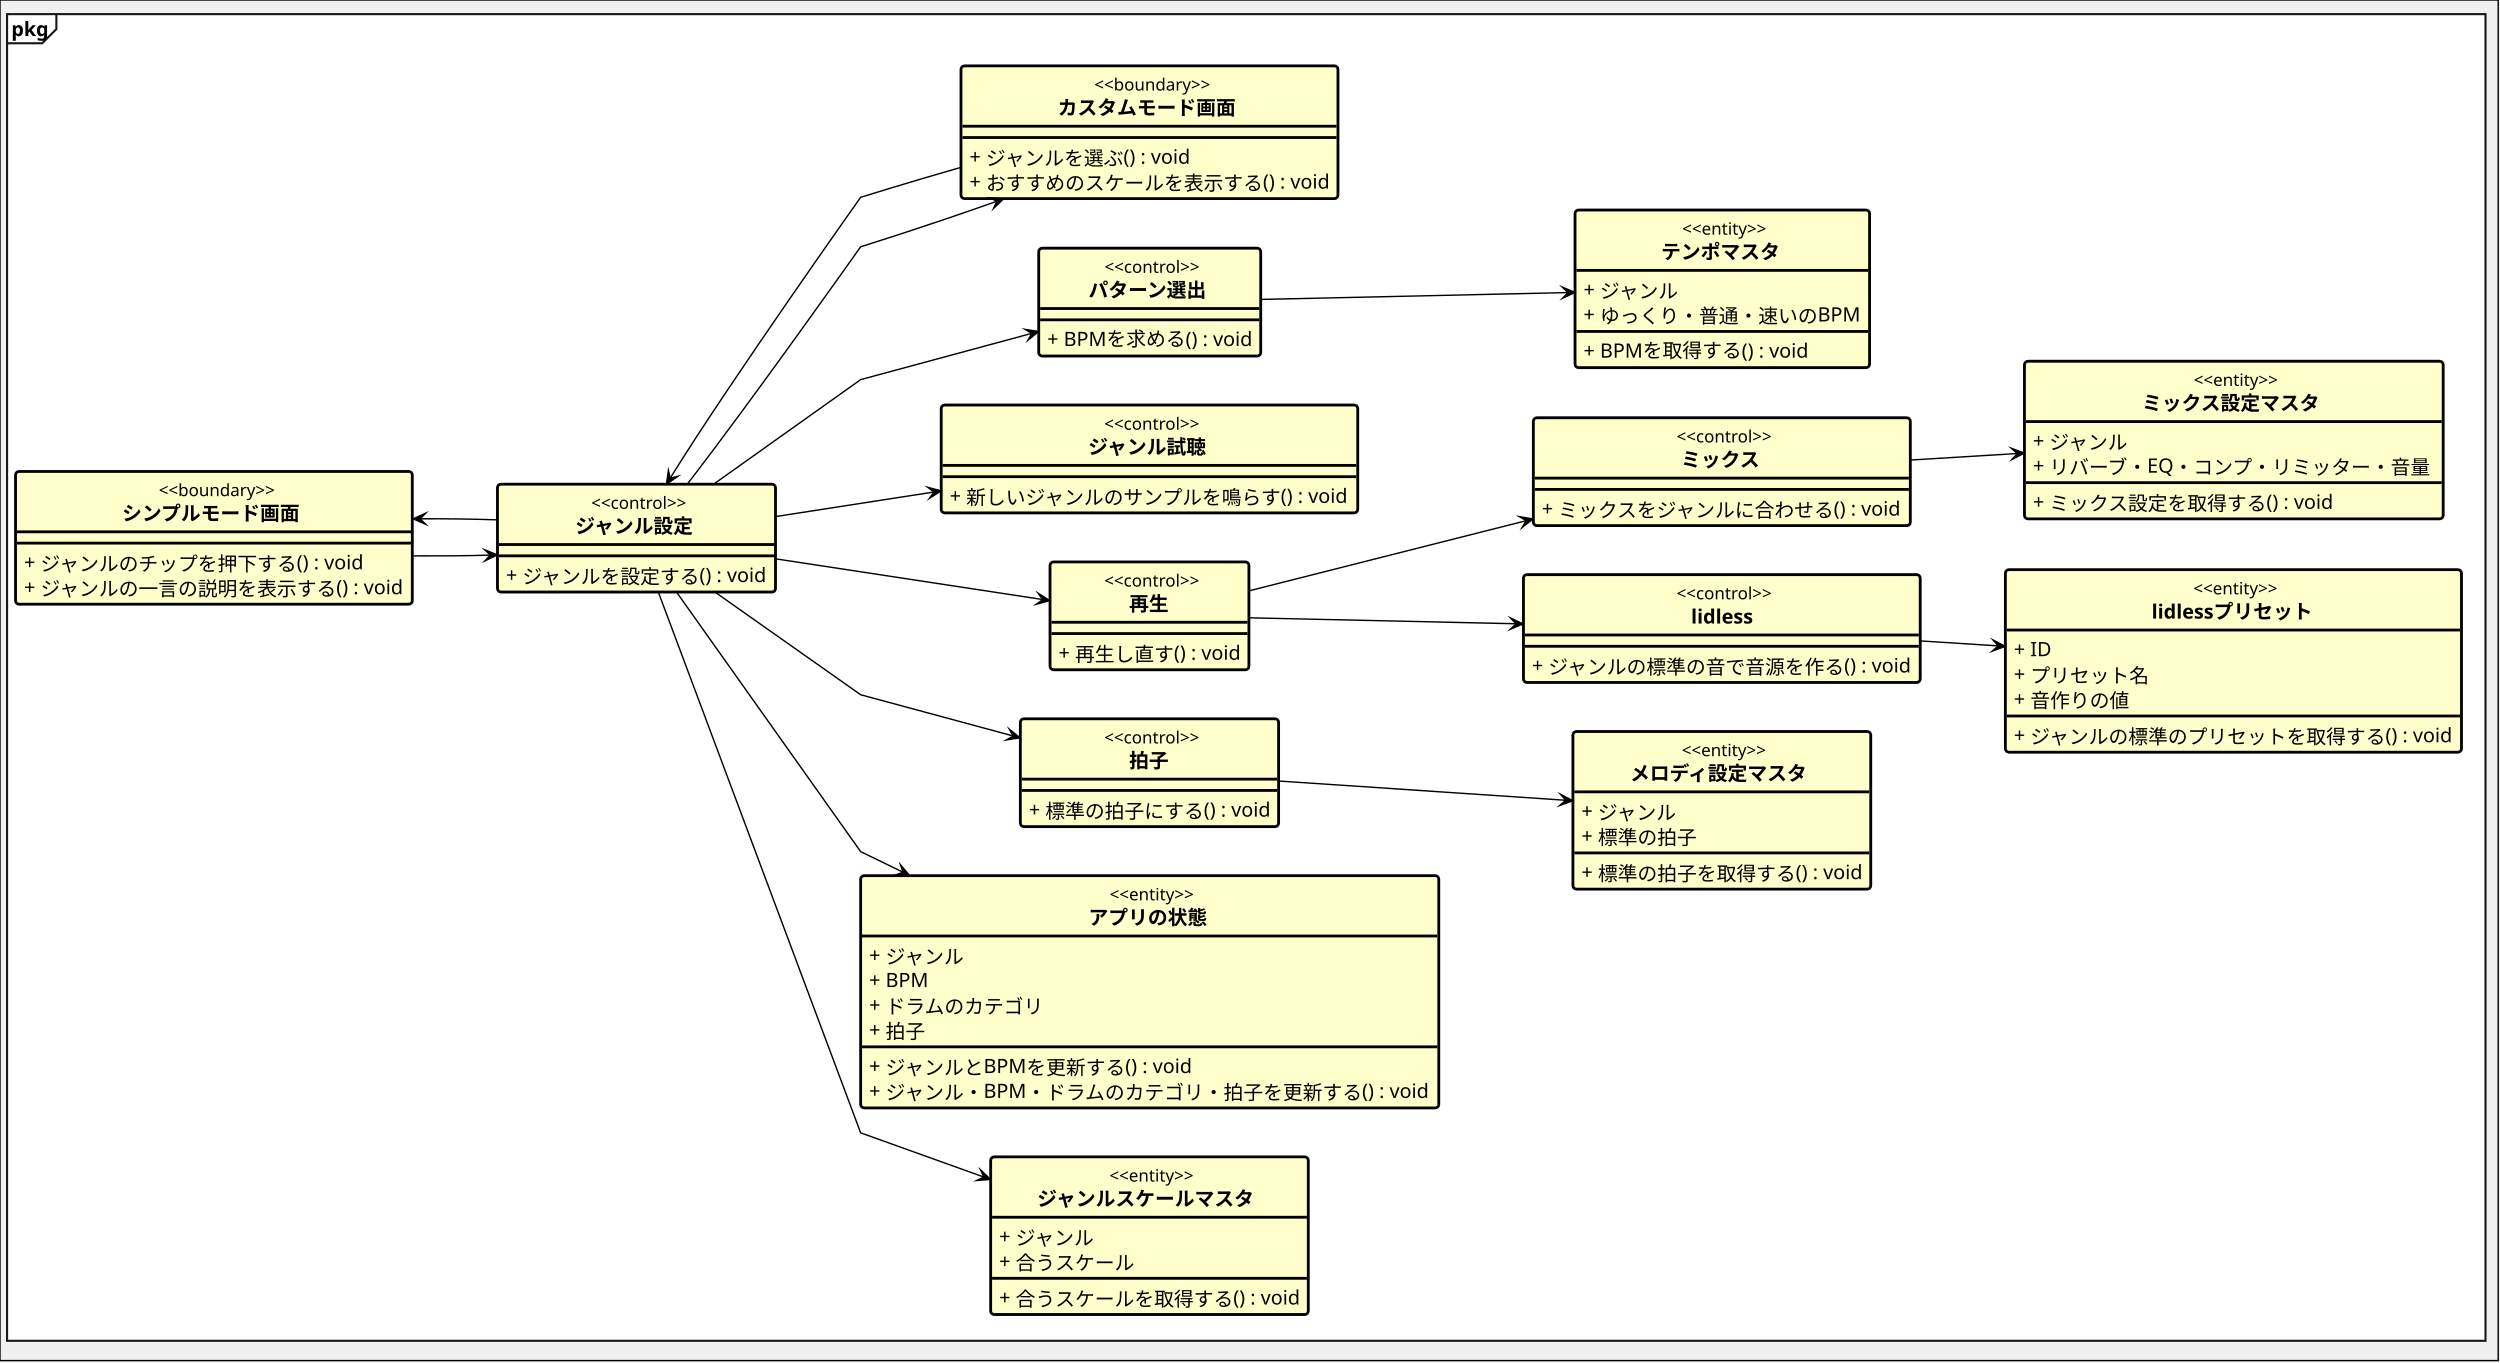
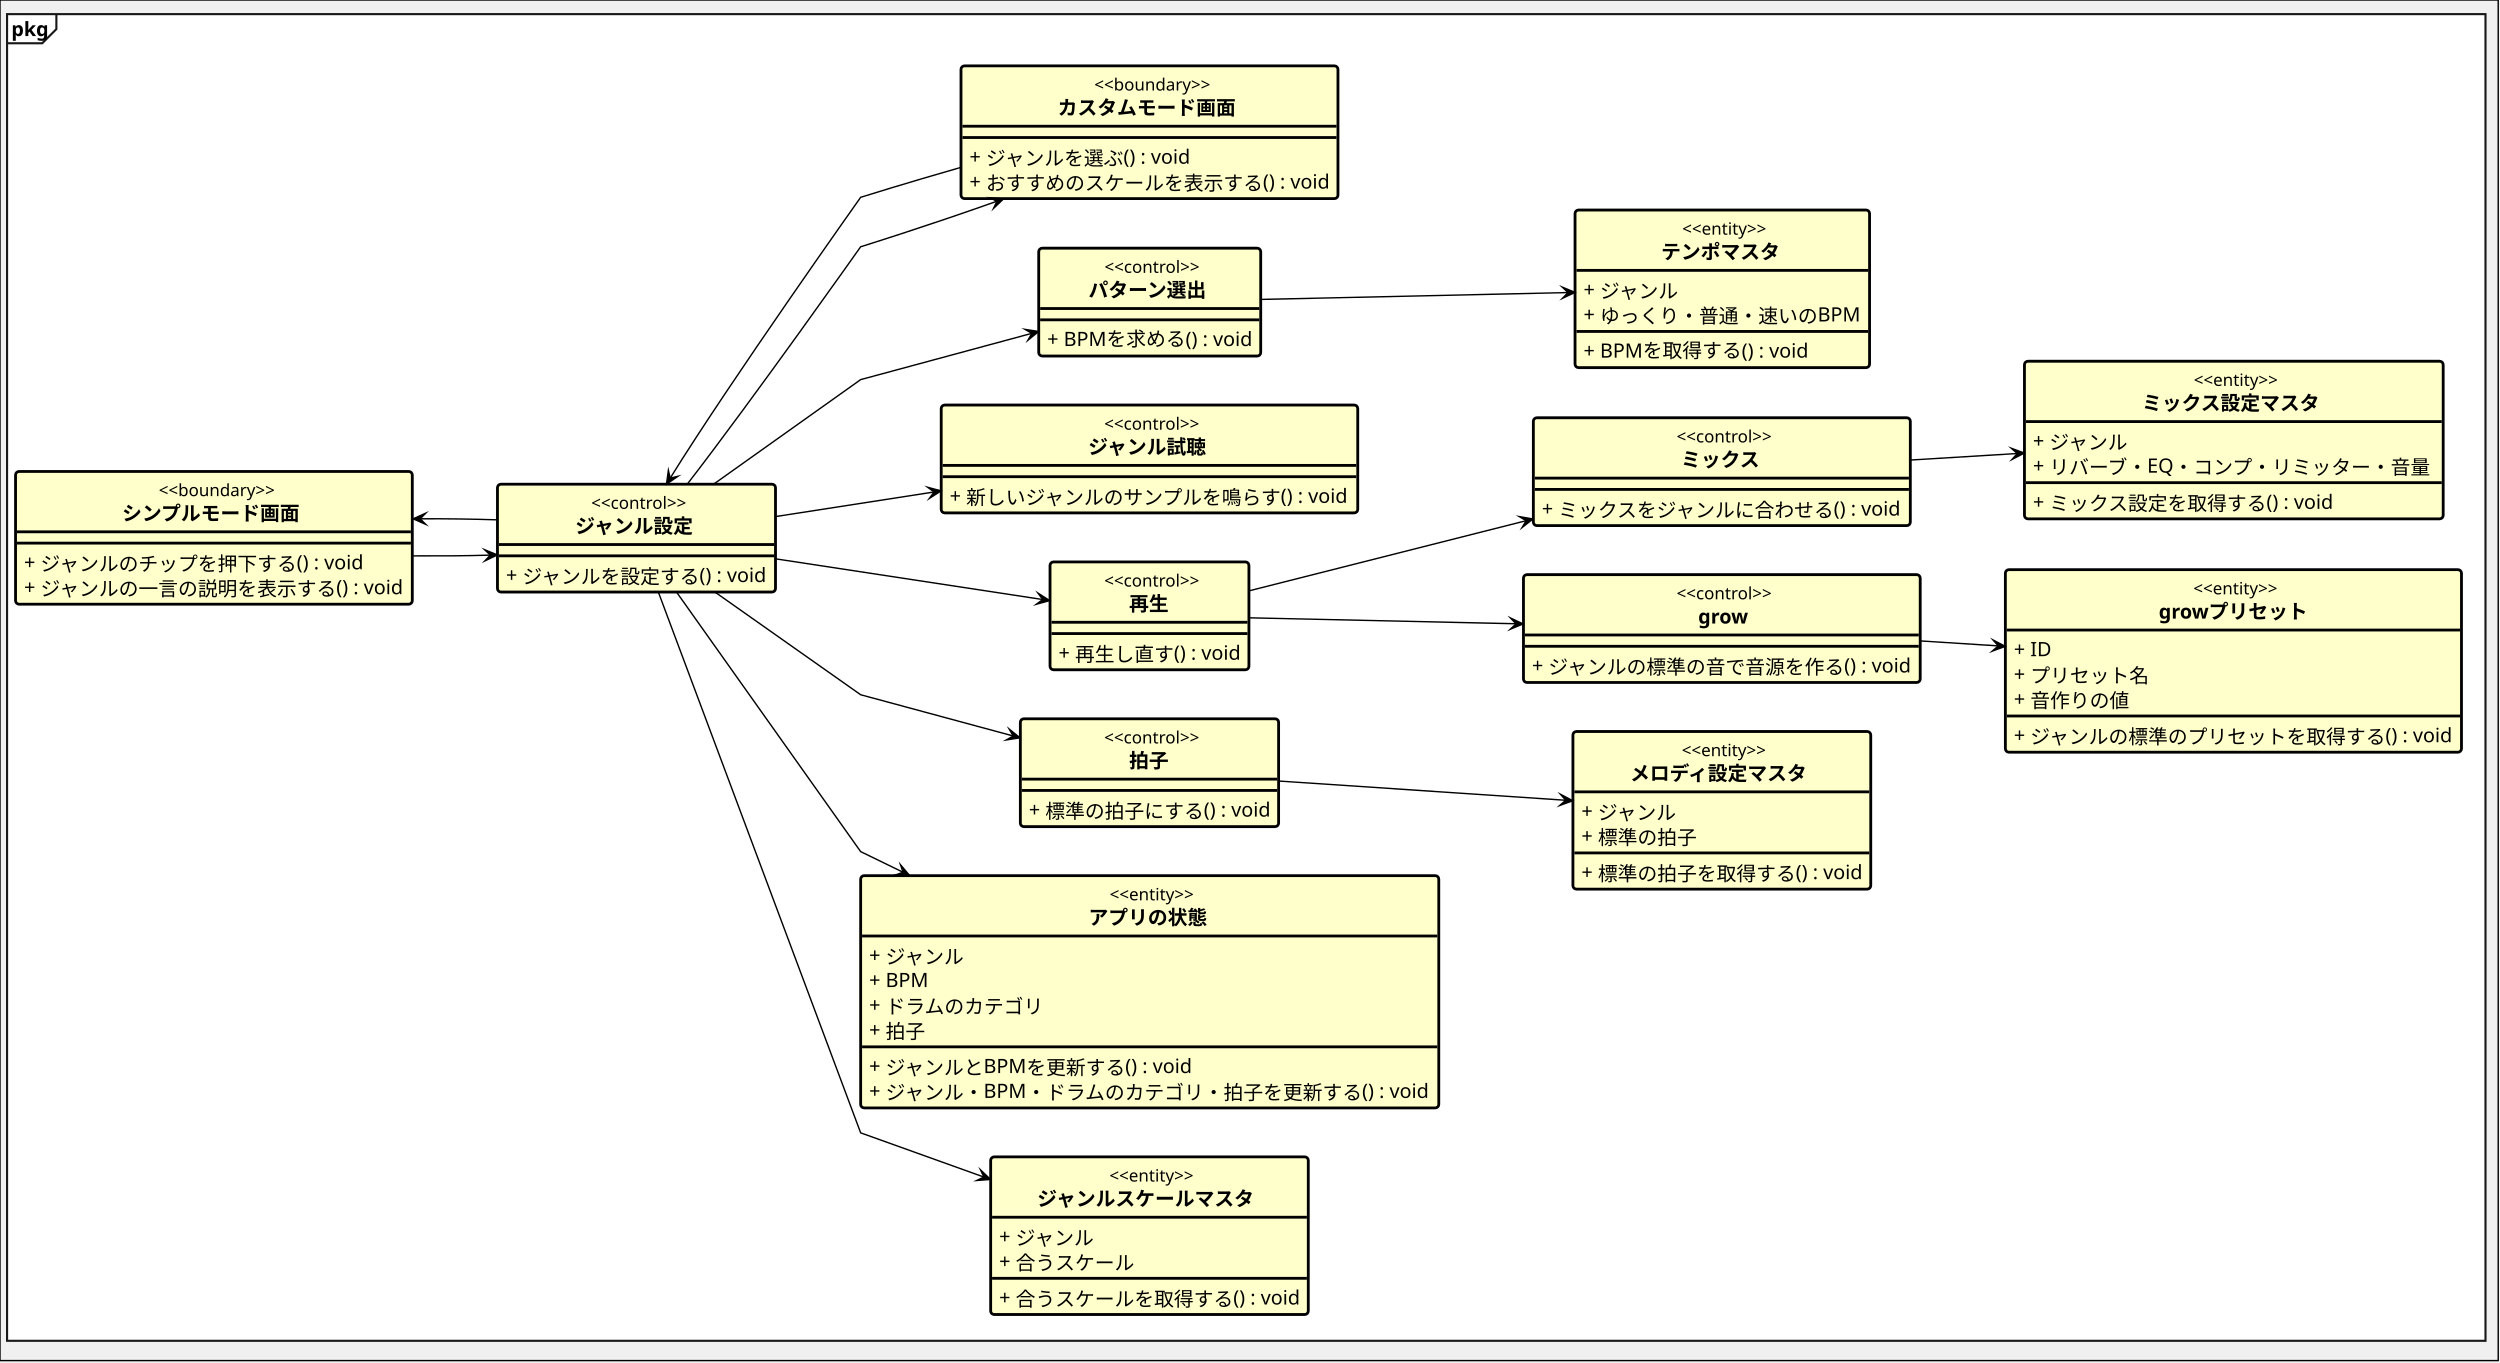
<svg xmlns="http://www.w3.org/2000/svg" version="1.1" data-diagram-type="CLASS" style="width:1769px;height:964px;background:#FFFFFF;" width="1769px" height="964px" viewBox="0 0 1769 964" zoomAndPan="magnify" preserveAspectRatio="none" contentStyleType="text/css">
  <defs />
  <g font-family="sans-serif" lengthAdjust="spacing">
    <rect x="0" y="0" width="1767.741" height="962.75" fill="none" style="stroke:#000;stroke-width:1;" />
    <rect x="5" y="10" width="1753.741" height="938.75" fill="#FFF" style="stroke:#181818;stroke-width:1.5;" />
    <path d="M39.89,10 L39.89,20.609 L29.89,30.609 L5,30.609" style="stroke:#181818;stroke-width:1.5;" fill="none" />
    <text x="8" y="25.533" fill="#000" font-size="14" textLength="24.89" font-weight="700">pkg</text>
    <g class="entity" data-qualified-name="B1" id="ent0001" data-source-line="4">
      <rect x="11" y="333.609" width="280.741" height="93.922" fill="#FFC" style="stroke:#000;stroke-width:2;" rx="2.5" ry="2.5" />
      <text x="112.335" y="351.066" fill="#000" font-size="12" textLength="78.07">&lt;&lt;boundary&gt;&gt;</text>
      <text x="86.402" y="368.236" fill="#000" font-size="14" textLength="129.938" font-weight="700">シンプルモード画面</text>
      <line x1="12" y1="376.313" x2="290.741" y2="376.313" style="stroke:#000;stroke-width:2;" />
      <line x1="12" y1="384.313" x2="290.741" y2="384.313" style="stroke:#000;stroke-width:2;" />
      <text x="17" y="402.846" fill="#000" font-size="14" textLength="240.741">+ ジャンルのチップを押下する() : void</text>
      <text x="17" y="420.455" fill="#000" font-size="14" textLength="268.741">+ ジャンルの一言の説明を表示する() : void</text>
    </g>
    <g class="entity" data-qualified-name="B2" id="ent0002" data-source-line="8">
      <rect x="680" y="46.609" width="266.741" height="93.922" fill="#FFC" style="stroke:#000;stroke-width:2;" rx="2.5" ry="2.5" />
      <text x="774.335" y="64.066" fill="#000" font-size="12" textLength="78.07">&lt;&lt;boundary&gt;&gt;</text>
      <text x="748.402" y="81.236" fill="#000" font-size="14" textLength="129.938" font-weight="700">カスタムモード画面</text>
      <line x1="681" y1="89.313" x2="945.741" y2="89.313" style="stroke:#000;stroke-width:2;" />
      <line x1="681" y1="97.313" x2="945.741" y2="97.313" style="stroke:#000;stroke-width:2;" />
      <text x="686" y="115.846" fill="#000" font-size="14" textLength="156.741">+ ジャンルを選ぶ() : void</text>
      <text x="686" y="133.455" fill="#000" font-size="14" textLength="254.741">+ おすすめのスケールを表示する() : void</text>
    </g>
    <g class="entity" data-qualified-name="C1" id="ent0003" data-source-line="12">
      <rect x="352" y="342.609" width="196.741" height="76.313" fill="#FFC" style="stroke:#000;stroke-width:2;" rx="2.5" ry="2.5" />
      <text x="418.346" y="360.066" fill="#000" font-size="12" textLength="64.049">&lt;&lt;control&gt;&gt;</text>
      <text x="407.058" y="377.236" fill="#000" font-size="14" textLength="86.625" font-weight="700">ジャンル設定</text>
      <line x1="353" y1="385.313" x2="547.741" y2="385.313" style="stroke:#000;stroke-width:2;" />
      <line x1="353" y1="393.313" x2="547.741" y2="393.313" style="stroke:#000;stroke-width:2;" />
      <text x="358" y="411.846" fill="#000" font-size="14" textLength="184.741">+ ジャンルを設定する() : void</text>
    </g>
    <g class="entity" data-qualified-name="C2" id="ent0004" data-source-line="15">
      <rect x="735" y="175.609" width="157.079" height="76.313" fill="#FFC" style="stroke:#000;stroke-width:2;" rx="2.5" ry="2.5" />
      <text x="781.515" y="193.066" fill="#000" font-size="12" textLength="64.049">&lt;&lt;control&gt;&gt;</text>
      <text x="770.227" y="210.236" fill="#000" font-size="14" textLength="86.625" font-weight="700">パターン選出</text>
      <line x1="736" y1="218.313" x2="891.079" y2="218.313" style="stroke:#000;stroke-width:2;" />
      <line x1="736" y1="226.313" x2="891.079" y2="226.313" style="stroke:#000;stroke-width:2;" />
      <text x="741" y="244.846" fill="#000" font-size="14" textLength="145.079">+ BPMを求める() : void</text>
    </g>
    <g class="entity" data-qualified-name="C3" id="ent0005" data-source-line="18">
      <rect x="666" y="286.609" width="294.741" height="76.313" fill="#FFC" style="stroke:#000;stroke-width:2;" rx="2.5" ry="2.5" />
      <text x="781.346" y="304.066" fill="#000" font-size="12" textLength="64.049">&lt;&lt;control&gt;&gt;</text>
      <text x="770.058" y="321.236" fill="#000" font-size="14" textLength="86.625" font-weight="700">ジャンル試聴</text>
      <line x1="667" y1="329.313" x2="959.741" y2="329.313" style="stroke:#000;stroke-width:2;" />
      <line x1="667" y1="337.313" x2="959.741" y2="337.313" style="stroke:#000;stroke-width:2;" />
      <text x="672" y="355.846" fill="#000" font-size="14" textLength="282.741">+ 新しいジャンルのサンプルを鳴らす() : void</text>
    </g>
    <g class="entity" data-qualified-name="C4" id="ent0006" data-source-line="21">
      <rect x="743" y="397.609" width="140.741" height="76.313" fill="#FFC" style="stroke:#000;stroke-width:2;" rx="2.5" ry="2.5" />
      <text x="781.346" y="415.066" fill="#000" font-size="12" textLength="64.049">&lt;&lt;control&gt;&gt;</text>
      <text x="798.933" y="432.236" fill="#000" font-size="14" textLength="28.875" font-weight="700">再生</text>
      <line x1="744" y1="440.313" x2="882.741" y2="440.313" style="stroke:#000;stroke-width:2;" />
      <line x1="744" y1="448.313" x2="882.741" y2="448.313" style="stroke:#000;stroke-width:2;" />
      <text x="749" y="466.846" fill="#000" font-size="14" textLength="128.741">+ 再生し直す() : void</text>
    </g>
    <g class="entity" data-qualified-name="C5" id="ent0007" data-source-line="24">
      <rect x="1085" y="295.609" width="266.741" height="76.313" fill="#FFC" style="stroke:#000;stroke-width:2;" rx="2.5" ry="2.5" />
      <text x="1186.346" y="313.066" fill="#000" font-size="12" textLength="64.049">&lt;&lt;control&gt;&gt;</text>
      <text x="1189.496" y="330.236" fill="#000" font-size="14" textLength="57.75" font-weight="700">ミックス</text>
      <line x1="1086" y1="338.313" x2="1350.741" y2="338.313" style="stroke:#000;stroke-width:2;" />
      <line x1="1086" y1="346.313" x2="1350.741" y2="346.313" style="stroke:#000;stroke-width:2;" />
      <text x="1091" y="364.846" fill="#000" font-size="14" textLength="254.741">+ ミックスをジャンルに合わせる() : void</text>
    </g>
    <g class="entity" data-qualified-name="C6" id="ent0008" data-source-line="27">
      <rect x="1078" y="406.609" width="280.741" height="76.313" fill="#FFC" style="stroke:#000;stroke-width:2;" rx="2.5" ry="2.5" />
      <text x="1186.346" y="424.066" fill="#000" font-size="12" textLength="64.049">&lt;&lt;control&gt;&gt;</text>
-       <text x="1196.581" y="441.236" fill="#000" font-size="14" textLength="43.579" font-weight="700">lidless</text>
+       <text x="1201.65" y="441.236" fill="#000" font-size="14" textLength="33.441" font-weight="700">grow</text>
      <line x1="1079" y1="449.313" x2="1357.741" y2="449.313" style="stroke:#000;stroke-width:2;" />
      <line x1="1079" y1="457.313" x2="1357.741" y2="457.313" style="stroke:#000;stroke-width:2;" />
      <text x="1084" y="475.846" fill="#000" font-size="14" textLength="268.741">+ ジャンルの標準の音で音源を作る() : void</text>
    </g>
    <g class="entity" data-qualified-name="C7" id="ent0009" data-source-line="30">
      <rect x="722" y="508.609" width="182.741" height="76.313" fill="#FFC" style="stroke:#000;stroke-width:2;" rx="2.5" ry="2.5" />
      <text x="781.346" y="526.066" fill="#000" font-size="12" textLength="64.049">&lt;&lt;control&gt;&gt;</text>
      <text x="798.933" y="543.236" fill="#000" font-size="14" textLength="28.875" font-weight="700">拍子</text>
      <line x1="723" y1="551.313" x2="903.741" y2="551.313" style="stroke:#000;stroke-width:2;" />
      <line x1="723" y1="559.313" x2="903.741" y2="559.313" style="stroke:#000;stroke-width:2;" />
      <text x="728" y="577.846" fill="#000" font-size="14" textLength="170.741">+ 標準の拍子にする() : void</text>
    </g>
    <g class="entity" data-qualified-name="E1" id="ent0010" data-source-line="33">
      <rect x="1114.5" y="148.609" width="208.403" height="111.531" fill="#FFC" style="stroke:#000;stroke-width:2;" rx="2.5" ry="2.5" />
      <text x="1190.345" y="166.066" fill="#000" font-size="12" textLength="56.713">&lt;&lt;entity&gt;&gt;</text>
      <text x="1175.389" y="183.236" fill="#000" font-size="14" textLength="86.625" font-weight="700">テンポマスタ</text>
      <line x1="1115.5" y1="191.313" x2="1321.903" y2="191.313" style="stroke:#000;stroke-width:2;" />
      <text x="1120.5" y="209.846" fill="#000" font-size="14" textLength="68.065">+ ジャンル</text>
      <text x="1120.5" y="227.455" fill="#000" font-size="14" textLength="196.403">+ ゆっくり・普通・速いのBPM</text>
      <line x1="1115.5" y1="234.531" x2="1321.903" y2="234.531" style="stroke:#000;stroke-width:2;" />
      <text x="1120.5" y="253.064" fill="#000" font-size="14" textLength="159.079">+ BPMを取得する() : void</text>
    </g>
    <g class="entity" data-qualified-name="E2" id="ent0011" data-source-line="38">
      <rect x="609" y="619.609" width="409.079" height="164.359" fill="#FFC" style="stroke:#000;stroke-width:2;" rx="2.5" ry="2.5" />
      <text x="785.183" y="637.066" fill="#000" font-size="12" textLength="56.713">&lt;&lt;entity&gt;&gt;</text>
      <text x="770.227" y="654.236" fill="#000" font-size="14" textLength="86.625" font-weight="700">アプリの状態</text>
      <line x1="610" y1="662.313" x2="1017.079" y2="662.313" style="stroke:#000;stroke-width:2;" />
      <text x="615" y="680.846" fill="#000" font-size="14" textLength="68.065">+ ジャンル</text>
      <text x="615" y="698.455" fill="#000" font-size="14" textLength="42.403">+ BPM</text>
      <text x="615" y="716.064" fill="#000" font-size="14" textLength="124.065">+ ドラムのカテゴリ</text>
      <text x="615" y="733.674" fill="#000" font-size="14" textLength="40.065">+ 拍子</text>
      <line x1="610" y1="740.75" x2="1017.079" y2="740.75" style="stroke:#000;stroke-width:2;" />
      <text x="615" y="759.283" fill="#000" font-size="14" textLength="229.079">+ ジャンルとBPMを更新する() : void</text>
      <text x="615" y="776.893" fill="#000" font-size="14" textLength="397.079">+ ジャンル・BPM・ドラムのカテゴリ・拍子を更新する() : void</text>
    </g>
    <g class="entity" data-qualified-name="E3" id="ent0012" data-source-line="46">
      <rect x="1432.5" y="255.609" width="296.293" height="111.531" fill="#FFC" style="stroke:#000;stroke-width:2;" rx="2.5" ry="2.5" />
      <text x="1552.29" y="273.066" fill="#000" font-size="12" textLength="56.713">&lt;&lt;entity&gt;&gt;</text>
      <text x="1515.678" y="290.236" fill="#000" font-size="14" textLength="129.938" font-weight="700">ミックス設定マスタ</text>
      <line x1="1433.5" y1="298.313" x2="1727.793" y2="298.313" style="stroke:#000;stroke-width:2;" />
      <text x="1438.5" y="316.846" fill="#000" font-size="14" textLength="68.065">+ ジャンル</text>
      <text x="1438.5" y="334.455" fill="#000" font-size="14" textLength="284.293">+ リバーブ・EQ・コンプ・リミッター・音量</text>
      <line x1="1433.5" y1="341.531" x2="1727.793" y2="341.531" style="stroke:#000;stroke-width:2;" />
      <text x="1438.5" y="360.064" fill="#000" font-size="14" textLength="212.741">+ ミックス設定を取得する() : void</text>
    </g>
    <g class="entity" data-qualified-name="E4" id="ent0013" data-source-line="51">
      <rect x="1419" y="403.109" width="322.741" height="129.141" fill="#FFC" style="stroke:#000;stroke-width:2;" rx="2.5" ry="2.5" />
      <text x="1552.014" y="420.566" fill="#000" font-size="12" textLength="56.713">&lt;&lt;entity&gt;&gt;</text>
-       <text x="1522.487" y="437.736" fill="#000" font-size="14" textLength="115.767" font-weight="700">lidlessプリセット</text>
+       <text x="1527.556" y="437.736" fill="#000" font-size="14" textLength="105.629" font-weight="700">growプリセット</text>
      <line x1="1420" y1="445.813" x2="1740.741" y2="445.813" style="stroke:#000;stroke-width:2;" />
      <text x="1425" y="464.346" fill="#000" font-size="14" textLength="26.065">+ ID</text>
      <text x="1425" y="481.955" fill="#000" font-size="14" textLength="96.065">+ プリセット名</text>
      <text x="1425" y="499.564" fill="#000" font-size="14" textLength="82.065">+ 音作りの値</text>
      <line x1="1420" y1="506.641" x2="1740.741" y2="506.641" style="stroke:#000;stroke-width:2;" />
      <text x="1425" y="525.174" fill="#000" font-size="14" textLength="310.741">+ ジャンルの標準のプリセットを取得する() : void</text>
    </g>
    <g class="entity" data-qualified-name="E5" id="ent0014" data-source-line="57">
      <rect x="1113" y="517.609" width="210.741" height="111.531" fill="#FFC" style="stroke:#000;stroke-width:2;" rx="2.5" ry="2.5" />
      <text x="1190.014" y="535.066" fill="#000" font-size="12" textLength="56.713">&lt;&lt;entity&gt;&gt;</text>
      <text x="1153.402" y="552.236" fill="#000" font-size="14" textLength="129.938" font-weight="700">メロディ設定マスタ</text>
      <line x1="1114" y1="560.313" x2="1322.741" y2="560.313" style="stroke:#000;stroke-width:2;" />
      <text x="1119" y="578.846" fill="#000" font-size="14" textLength="68.065">+ ジャンル</text>
      <text x="1119" y="596.455" fill="#000" font-size="14" textLength="82.065">+ 標準の拍子</text>
      <line x1="1114" y1="603.531" x2="1322.741" y2="603.531" style="stroke:#000;stroke-width:2;" />
      <text x="1119" y="622.064" fill="#000" font-size="14" textLength="198.741">+ 標準の拍子を取得する() : void</text>
    </g>
    <g class="entity" data-qualified-name="E6" id="ent0015" data-source-line="62">
      <rect x="701" y="818.609" width="224.741" height="111.531" fill="#FFC" style="stroke:#000;stroke-width:2;" rx="2.5" ry="2.5" />
      <text x="785.014" y="836.066" fill="#000" font-size="12" textLength="56.713">&lt;&lt;entity&gt;&gt;</text>
      <text x="733.964" y="853.236" fill="#000" font-size="14" textLength="158.813" font-weight="700">ジャンルスケールマスタ</text>
      <line x1="702" y1="861.313" x2="924.741" y2="861.313" style="stroke:#000;stroke-width:2;" />
      <text x="707" y="879.846" fill="#000" font-size="14" textLength="68.065">+ ジャンル</text>
      <text x="707" y="897.455" fill="#000" font-size="14" textLength="96.065">+ 合うスケール</text>
      <line x1="702" y1="904.531" x2="924.741" y2="904.531" style="stroke:#000;stroke-width:2;" />
      <text x="707" y="923.064" fill="#000" font-size="14" textLength="212.741">+ 合うスケールを取得する() : void</text>
    </g>
    <g class="link" data-entity-1="ent0001" data-entity-2="ent0003" id="lnk16" data-source-line="68" data-link-type="dependency">
      <path d="M292.3,393.339 C312.46,393.429 327.842,393.351 346.942,392.811" style="stroke:#000;stroke-width:1;" fill="none" id="B1-to-C1" codeLine="68" />
      <polygon points="351.94,392.669,342.831,388.925,346.942,392.811,343.057,396.922,351.94,392.669" fill="#000" style="stroke:#000;stroke-width:1;stroke-linejoin:miter;stroke-miterlimit:10;" />
    </g>
    <g class="link" data-entity-1="ent0003" data-entity-2="ent0001" id="lnk24" data-source-line="76" data-link-type="dependency">
      <path d="M351.94,367.839 C332.84,367.269 317.46,367.005 297.3,367.105" style="stroke:#000;stroke-width:1;" fill="none" id="C1-to-B1" codeLine="76" />
      <polygon points="292.3,367.129,301.32,371.085,297.3,367.105,301.28,363.085,292.3,367.129" fill="#000" style="stroke:#000;stroke-width:1;stroke-linejoin:miter;stroke-miterlimit:10;" />
    </g>
    <g class="link" data-entity-1="ent0002" data-entity-2="ent0003" id="lnk17" data-source-line="69" data-link-type="dependency">
      <path d="M679.89,118.449 C641.15,129.499 609,139.609 609,139.609 C609,139.609 516.703,269.769 474.243,338.309" style="stroke:#000;stroke-width:1;" fill="none" id="B2-to-C1" codeLine="69" />
      <polygon points="471.61,342.559,479.75,337.015,474.243,338.309,472.949,332.802,471.61,342.559" fill="#000" style="stroke:#000;stroke-width:1;stroke-linejoin:miter;stroke-miterlimit:10;" />
    </g>
    <g class="link" data-entity-1="ent0003" data-entity-2="ent0002" id="lnk25" data-source-line="77" data-link-type="dependency">
      <path d="M486.45,342.399 C532.86,282.419 609,174.609 609,174.609 C609,174.609 654.769,160.406 705.439,142.376" style="stroke:#000;stroke-width:1;" fill="none" id="C1-to-B2" codeLine="77" />
      <polygon points="710.15,140.699,700.33,139.948,705.439,142.376,703.012,147.485,710.15,140.699" fill="#000" style="stroke:#000;stroke-width:1;stroke-linejoin:miter;stroke-miterlimit:10;" />
    </g>
    <g class="link" data-entity-1="ent0003" data-entity-2="ent0004" id="lnk18" data-source-line="70" data-link-type="dependency">
      <path d="M505.26,342.379 C550.89,309.929 609,268.609 609,268.609 C609,268.609 672.653,251.404 730.153,235.864" style="stroke:#000;stroke-width:1;" fill="none" id="C1-to-C2" codeLine="70" />
      <polygon points="734.98,234.559,725.248,233.046,730.153,235.864,727.335,240.769,734.98,234.559" fill="#000" style="stroke:#000;stroke-width:1;stroke-linejoin:miter;stroke-miterlimit:10;" />
    </g>
    <g class="link" data-entity-1="ent0004" data-entity-2="ent0010" id="lnk19" data-source-line="71" data-link-type="dependency">
      <path d="M892.2,211.869 C955.44,210.459 1040.251,208.571 1109.491,207.021" style="stroke:#000;stroke-width:1;" fill="none" id="C2-to-E1" codeLine="71" />
      <polygon points="1114.49,206.909,1105.403,203.112,1109.491,207.021,1105.582,211.11,1114.49,206.909" fill="#000" style="stroke:#000;stroke-width:1;stroke-linejoin:miter;stroke-miterlimit:10;" />
    </g>
    <g class="link" data-entity-1="ent0003" data-entity-2="ent0009" id="lnk20" data-source-line="72" data-link-type="dependency">
      <path d="M505.7,418.809 C551.26,450.919 609,491.609 609,491.609 C609,491.609 662.663,506.115 716.933,520.785" style="stroke:#000;stroke-width:1;" fill="none" id="C1-to-C7" codeLine="72" />
      <polygon points="721.76,522.089,714.116,515.879,716.933,520.785,712.028,523.602,721.76,522.089" fill="#000" style="stroke:#000;stroke-width:1;stroke-linejoin:miter;stroke-miterlimit:10;" />
    </g>
    <g class="link" data-entity-1="ent0009" data-entity-2="ent0014" id="lnk21" data-source-line="73" data-link-type="dependency">
      <path d="M905.19,552.689 C966.82,556.809 1043.521,561.955 1107.901,566.265" style="stroke:#000;stroke-width:1;" fill="none" id="C7-to-E5" codeLine="73" />
      <polygon points="1112.89,566.599,1104.177,562.007,1107.901,566.265,1103.643,569.989,1112.89,566.599" fill="#000" style="stroke:#000;stroke-width:1;stroke-linejoin:miter;stroke-miterlimit:10;" />
    </g>
    <g class="link" data-entity-1="ent0003" data-entity-2="ent0015" id="lnk22" data-source-line="74" data-link-type="dependency">
      <path d="M465.75,418.709 C504.52,522.349 609,801.609 609,801.609 C609,801.609 648.824,815.891 696.224,832.901" style="stroke:#000;stroke-width:1;" fill="none" id="C1-to-E6" codeLine="74" />
      <polygon points="700.93,834.589,693.81,827.785,696.224,832.901,691.108,835.314,700.93,834.589" fill="#000" style="stroke:#000;stroke-width:1;stroke-linejoin:miter;stroke-miterlimit:10;" />
    </g>
    <g class="link" data-entity-1="ent0003" data-entity-2="ent0011" id="lnk23" data-source-line="75" data-link-type="dependency">
      <path d="M478.58,418.769 C523.61,482.249 609,602.609 609,602.609 C609,602.609 618.444,607.202 639.024,617.212" style="stroke:#000;stroke-width:1;" fill="none" id="C1-to-E2" codeLine="75" />
      <polygon points="643.52,619.399,637.176,611.866,639.024,617.212,633.677,619.06,643.52,619.399" fill="#000" style="stroke:#000;stroke-width:1;stroke-linejoin:miter;stroke-miterlimit:10;" />
    </g>
    <g class="link" data-entity-1="ent0003" data-entity-2="ent0005" id="lnk26" data-source-line="78" data-link-type="dependency">
      <path d="M549.19,365.459 C585.11,359.879 621.669,354.217 660.949,348.117" style="stroke:#000;stroke-width:1;" fill="none" id="C1-to-C3" codeLine="78" />
      <polygon points="665.89,347.349,656.383,344.778,660.949,348.117,657.61,352.683,665.89,347.349" fill="#000" style="stroke:#000;stroke-width:1;stroke-linejoin:miter;stroke-miterlimit:10;" />
    </g>
    <g class="link" data-entity-1="ent0003" data-entity-2="ent0006" id="lnk27" data-source-line="79" data-link-type="dependency">
      <path d="M549.19,395.489 C610.37,404.819 682.817,415.856 737.827,424.236" style="stroke:#000;stroke-width:1;" fill="none" id="C1-to-C4" codeLine="79" />
      <polygon points="742.77,424.989,734.475,419.68,737.827,424.236,733.27,427.588,742.77,424.989" fill="#000" style="stroke:#000;stroke-width:1;stroke-linejoin:miter;stroke-miterlimit:10;" />
    </g>
    <g class="link" data-entity-1="ent0006" data-entity-2="ent0007" id="lnk28" data-source-line="80" data-link-type="dependency">
      <path d="M884.24,417.959 C939.32,404.019 1012.943,385.386 1079.903,368.436" style="stroke:#000;stroke-width:1;" fill="none" id="C4-to-C5" codeLine="80" />
      <polygon points="1084.75,367.209,1075.044,365.54,1079.903,368.436,1077.007,373.296,1084.75,367.209" fill="#000" style="stroke:#000;stroke-width:1;stroke-linejoin:miter;stroke-miterlimit:10;" />
    </g>
    <g class="link" data-entity-1="ent0007" data-entity-2="ent0012" id="lnk29" data-source-line="81" data-link-type="dependency">
      <path d="M1352.02,325.509 C1378.18,323.909 1400.789,322.535 1427.409,320.905" style="stroke:#000;stroke-width:1;" fill="none" id="C5-to-E3" codeLine="81" />
      <polygon points="1432.4,320.599,1423.172,317.157,1427.409,320.905,1423.661,325.142,1432.4,320.599" fill="#000" style="stroke:#000;stroke-width:1;stroke-linejoin:miter;stroke-miterlimit:10;" />
    </g>
    <g class="link" data-entity-1="ent0006" data-entity-2="ent0008" id="lnk30" data-source-line="82" data-link-type="dependency">
      <path d="M884.24,437.169 C937.4,438.349 1007.361,439.918 1072.731,441.378" style="stroke:#000;stroke-width:1;" fill="none" id="C4-to-C6" codeLine="82" />
      <polygon points="1077.73,441.489,1068.822,437.289,1072.731,441.378,1068.643,445.287,1077.73,441.489" fill="#000" style="stroke:#000;stroke-width:1;stroke-linejoin:miter;stroke-miterlimit:10;" />
    </g>
    <g class="link" data-entity-1="ent0008" data-entity-2="ent0013" id="lnk31" data-source-line="83" data-link-type="dependency">
      <path d="M1359.2,453.539 C1378.77,454.789 1394.01,455.761 1413.93,457.031" style="stroke:#000;stroke-width:1;" fill="none" id="C6-to-E4" codeLine="83" />
      <polygon points="1418.92,457.349,1410.193,452.785,1413.93,457.031,1409.684,460.769,1418.92,457.349" fill="#000" style="stroke:#000;stroke-width:1;stroke-linejoin:miter;stroke-miterlimit:10;" />
    </g>
  </g>
</svg>
